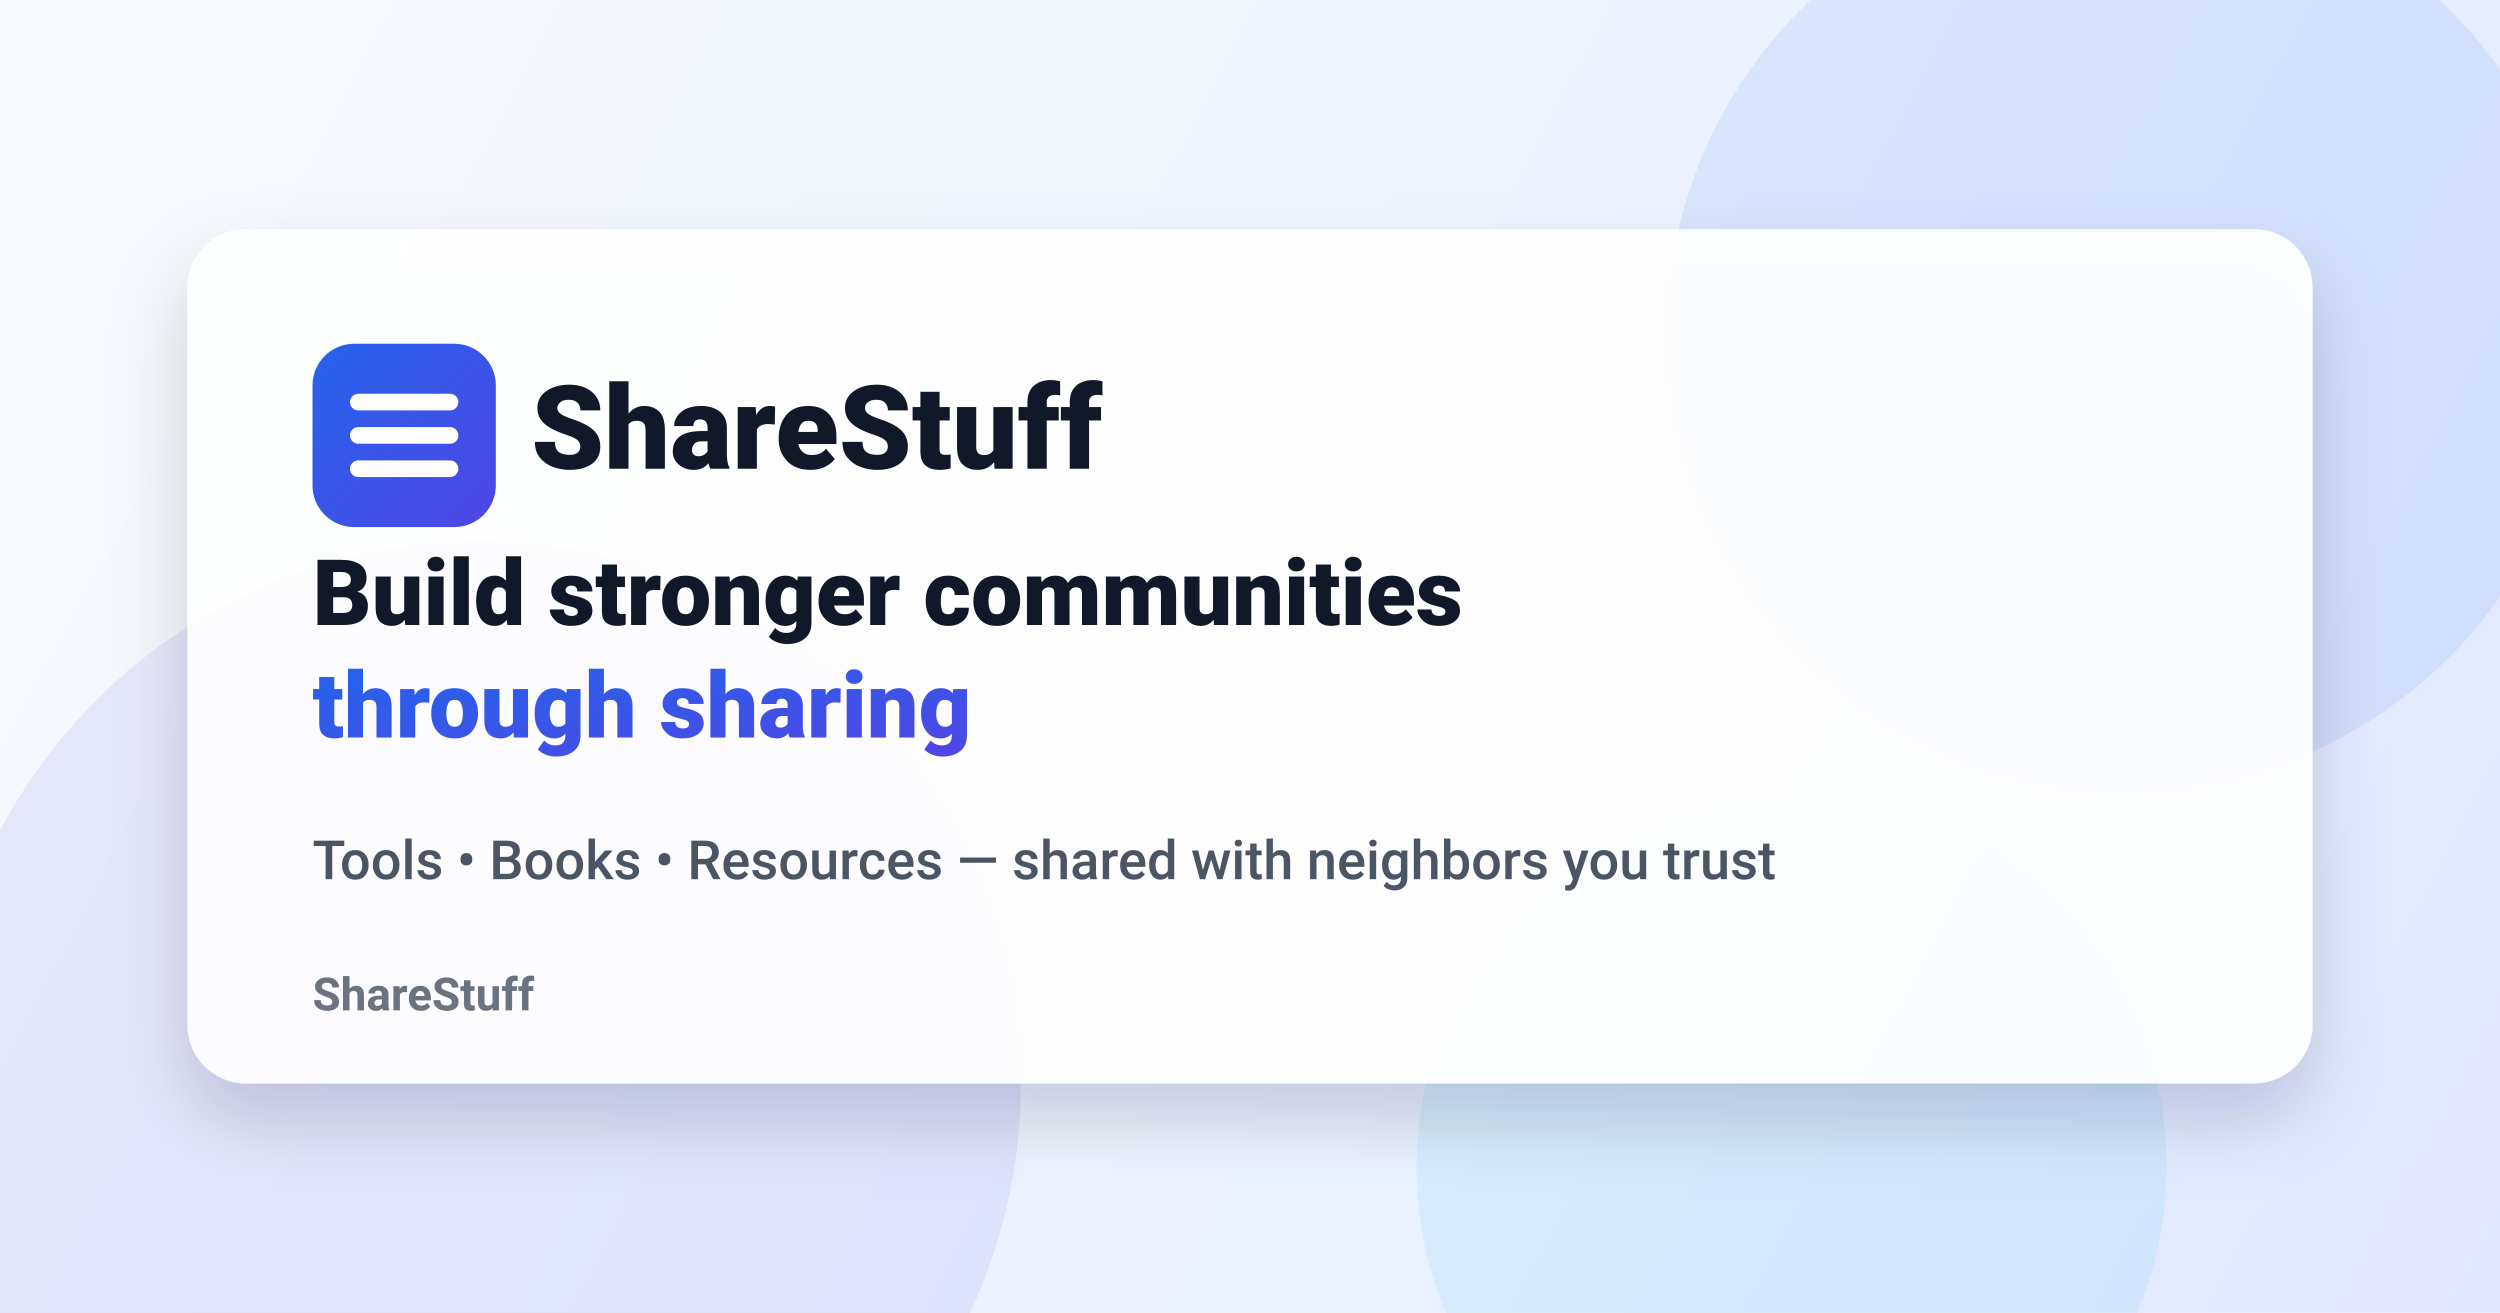
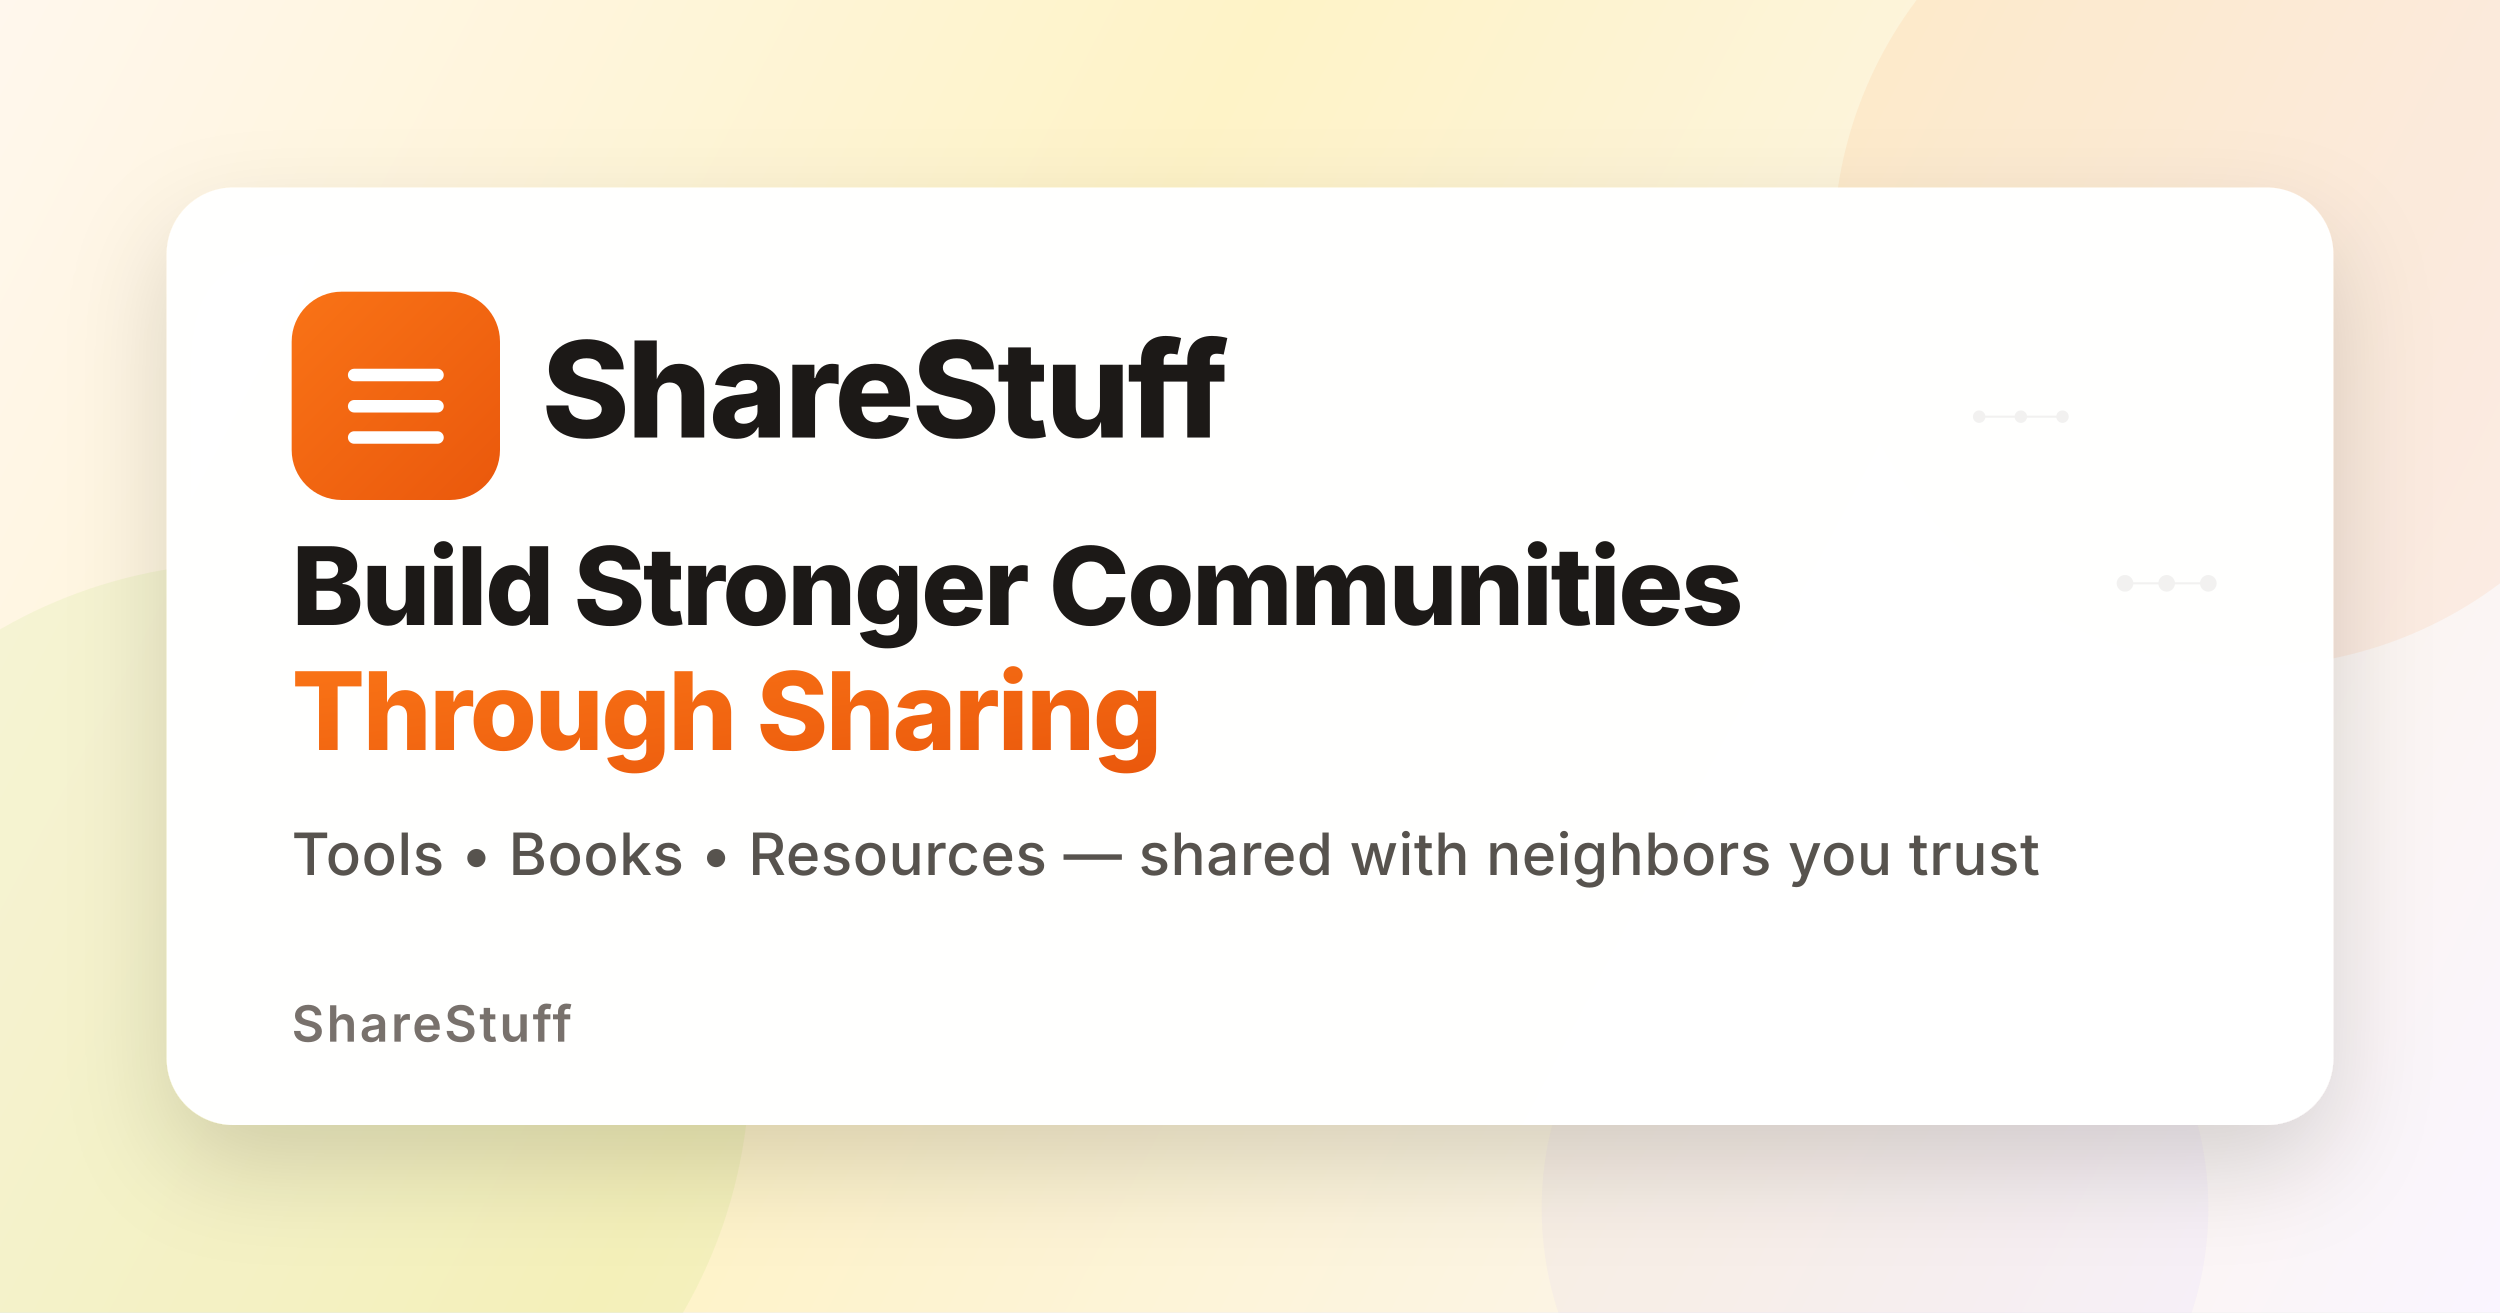
<svg xmlns="http://www.w3.org/2000/svg" width="1200" height="630" viewBox="0 0 1200 630" fill="none">
  <defs>
    <linearGradient id="bg" x1="0" y1="0" x2="1200" y2="630" gradientUnits="userSpaceOnUse">
-       <stop offset="0" stop-color="#F8FAFC" />
-       <stop offset="0.45" stop-color="#EFF6FF" />
-       <stop offset="1" stop-color="#E0E7FF" />
+       <stop offset="0" stop-color="#fff7ed" />
+       <stop offset="0.4" stop-color="#fef3c7" />
+       <stop offset="1" stop-color="#faf5ff" />
    </linearGradient>
    <linearGradient id="brand" x1="0" y1="0" x2="1" y2="1">
-       <stop offset="0" stop-color="#2563EB" />
-       <stop offset="1" stop-color="#4F46E5" />
+       <stop offset="0" stop-color="#f97316" />
+       <stop offset="1" stop-color="#ea580c" />
+     </linearGradient>
+     <linearGradient id="accent" x1="0" y1="0" x2="1" y2="1">
+       <stop offset="0" stop-color="#84cc16" />
+       <stop offset="1" stop-color="#65a30d" />
    </linearGradient>
    <filter id="shadow" x="-20%" y="-20%" width="140%" height="140%">
-       <feDropShadow dx="0" dy="18" stdDeviation="18" flood-color="#0F172A" flood-opacity="0.18" />
+       <feDropShadow dx="0" dy="20" stdDeviation="24" flood-color="#1c1917" flood-opacity="0.15" />
+     </filter>
+     <filter id="glow">
+       <feGaussianBlur stdDeviation="4" result="coloredBlur" />
+       <feMerge>
+         <feMergeNode in="coloredBlur" />
+         <feMergeNode in="SourceGraphic" />
+       </feMerge>
    </filter>
  </defs>
-   <rect width="1200" height="630" rx="0" fill="url(#bg)" />
-   <circle cx="1020" cy="160" r="220" fill="#2563EB" opacity="0.10" />
-   <circle cx="230" cy="520" r="260" fill="#4F46E5" opacity="0.10" />
-   <circle cx="860" cy="560" r="180" fill="#06B6D4" opacity="0.08" />
+   <rect width="1200" height="630" fill="url(#bg)" />
+   <circle cx="1080" cy="120" r="200" fill="#f97316" opacity="0.08" />
+   <circle cx="120" cy="510" r="240" fill="#84cc16" opacity="0.08" />
+   <circle cx="900" cy="580" r="160" fill="#a78bfa" opacity="0.06" />
  <g filter="url(#shadow)">
-     <rect x="90" y="110" width="1020" height="410" rx="28" fill="white" opacity="0.92" />
+     <rect x="80" y="90" width="1040" height="450" rx="32" fill="white" opacity="0.98" />
  </g>
-   <g transform="translate(150 165)">
-     <rect x="0" y="0" width="88" height="88" rx="20" fill="url(#brand)" />
-     <path d="M22 28H66" stroke="white" stroke-width="8" stroke-linecap="round" />
-     <path d="M22 44H66" stroke="white" stroke-width="8" stroke-linecap="round" />
-     <path d="M22 60H66" stroke="white" stroke-width="8" stroke-linecap="round" />
+   <g transform="translate(140 140)">
+     <rect x="0" y="0" width="100" height="100" rx="24" fill="url(#brand)" />
+     <g transform="translate(25 30)">
+       <path d="M5 10H45" stroke="white" stroke-width="6" stroke-linecap="round" stroke-linejoin="round" />
+       <path d="M5 25H45" stroke="white" stroke-width="6" stroke-linecap="round" stroke-linejoin="round" />
+       <path d="M5 40H45" stroke="white" stroke-width="6" stroke-linecap="round" stroke-linejoin="round" />
+     </g>
  </g>
-   <text x="255" y="225" font-family="ui-sans-serif, system-ui, -apple-system, Segoe UI, Roboto, Helvetica, Arial" font-size="56" font-weight="800" fill="#111827">
+   <text x="260" y="210" font-family="system-ui, -apple-system, sans-serif" font-size="64" font-weight="800" fill="#1c1917" letter-spacing="-0.02em">
    ShareStuff
  </text>
-   <text x="150" y="300" font-family="ui-sans-serif, system-ui, -apple-system, Segoe UI, Roboto, Helvetica, Arial" font-size="44" font-weight="800" fill="#111827">
-     Build stronger communities
+   <text x="140" y="300" font-family="system-ui, -apple-system, sans-serif" font-size="52" font-weight="800" fill="#1c1917" letter-spacing="-0.02em">
+     Build Stronger Communities
  </text>
-   <text x="150" y="354" font-family="ui-sans-serif, system-ui, -apple-system, Segoe UI, Roboto, Helvetica, Arial" font-size="44" font-weight="800" fill="url(#brand)">
-     through sharing
+   <text x="140" y="360" font-family="system-ui, -apple-system, sans-serif" font-size="52" font-weight="800" fill="url(#brand)" letter-spacing="-0.02em">
+     Through Sharing
  </text>
-   <text x="150" y="422" font-family="ui-sans-serif, system-ui, -apple-system, Segoe UI, Roboto, Helvetica, Arial" font-size="26" font-weight="500" fill="#4B5563">
+   <text x="140" y="420" font-family="system-ui, -apple-system, sans-serif" font-size="28" font-weight="500" fill="#57534e" letter-spacing="0.01em">
    Tools • Books • Resources — shared with neighbors you trust
  </text>
-   <text x="150" y="485" font-family="ui-sans-serif, system-ui, -apple-system, Segoe UI, Roboto, Helvetica, Arial" font-size="22" font-weight="600" fill="#6B7280">
+   <g opacity="0.06" fill="#1c1917">
+     <circle cx="950" cy="200" r="3" />
+     <circle cx="970" cy="200" r="3" />
+     <circle cx="990" cy="200" r="3" />
+     <line x1="950" y1="200" x2="990" y2="200" stroke="#1c1917" stroke-width="1" />
+     <circle cx="1020" cy="280" r="4" />
+     <circle cx="1040" cy="280" r="4" />
+     <circle cx="1060" cy="280" r="4" />
+     <line x1="1020" y1="280" x2="1060" y2="280" stroke="#1c1917" stroke-width="1" />
+   </g>
+   <text x="140" y="500" font-family="system-ui, -apple-system, sans-serif" font-size="24" font-weight="600" fill="#78716c" letter-spacing="0.05em">
    ShareStuff
  </text>
</svg>
